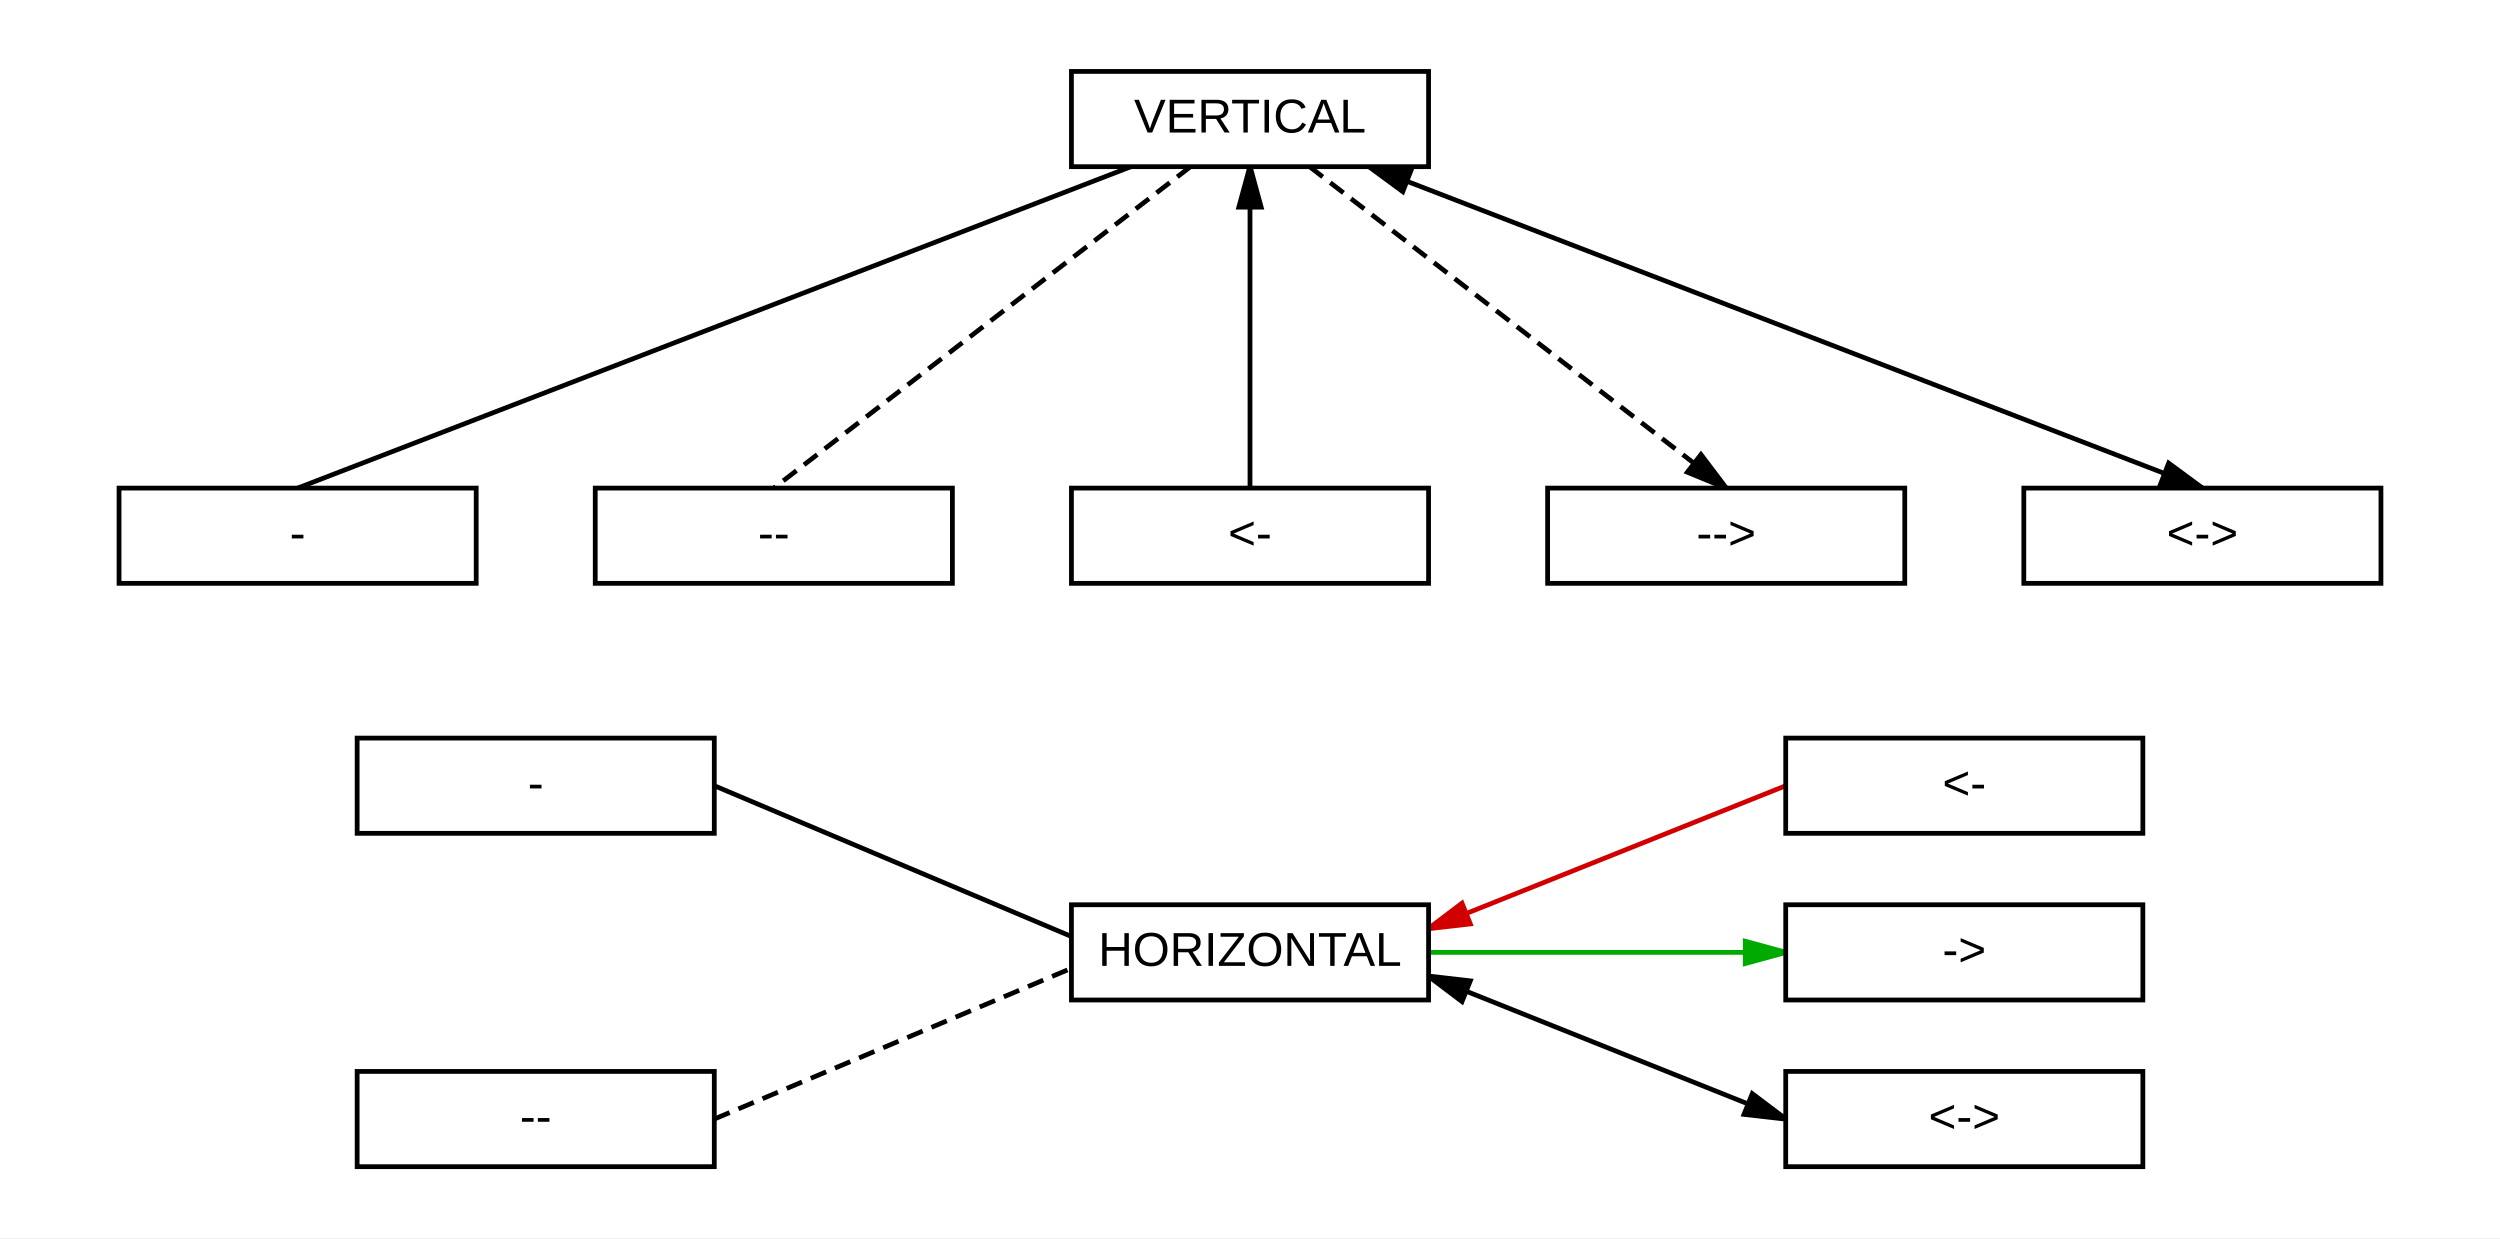
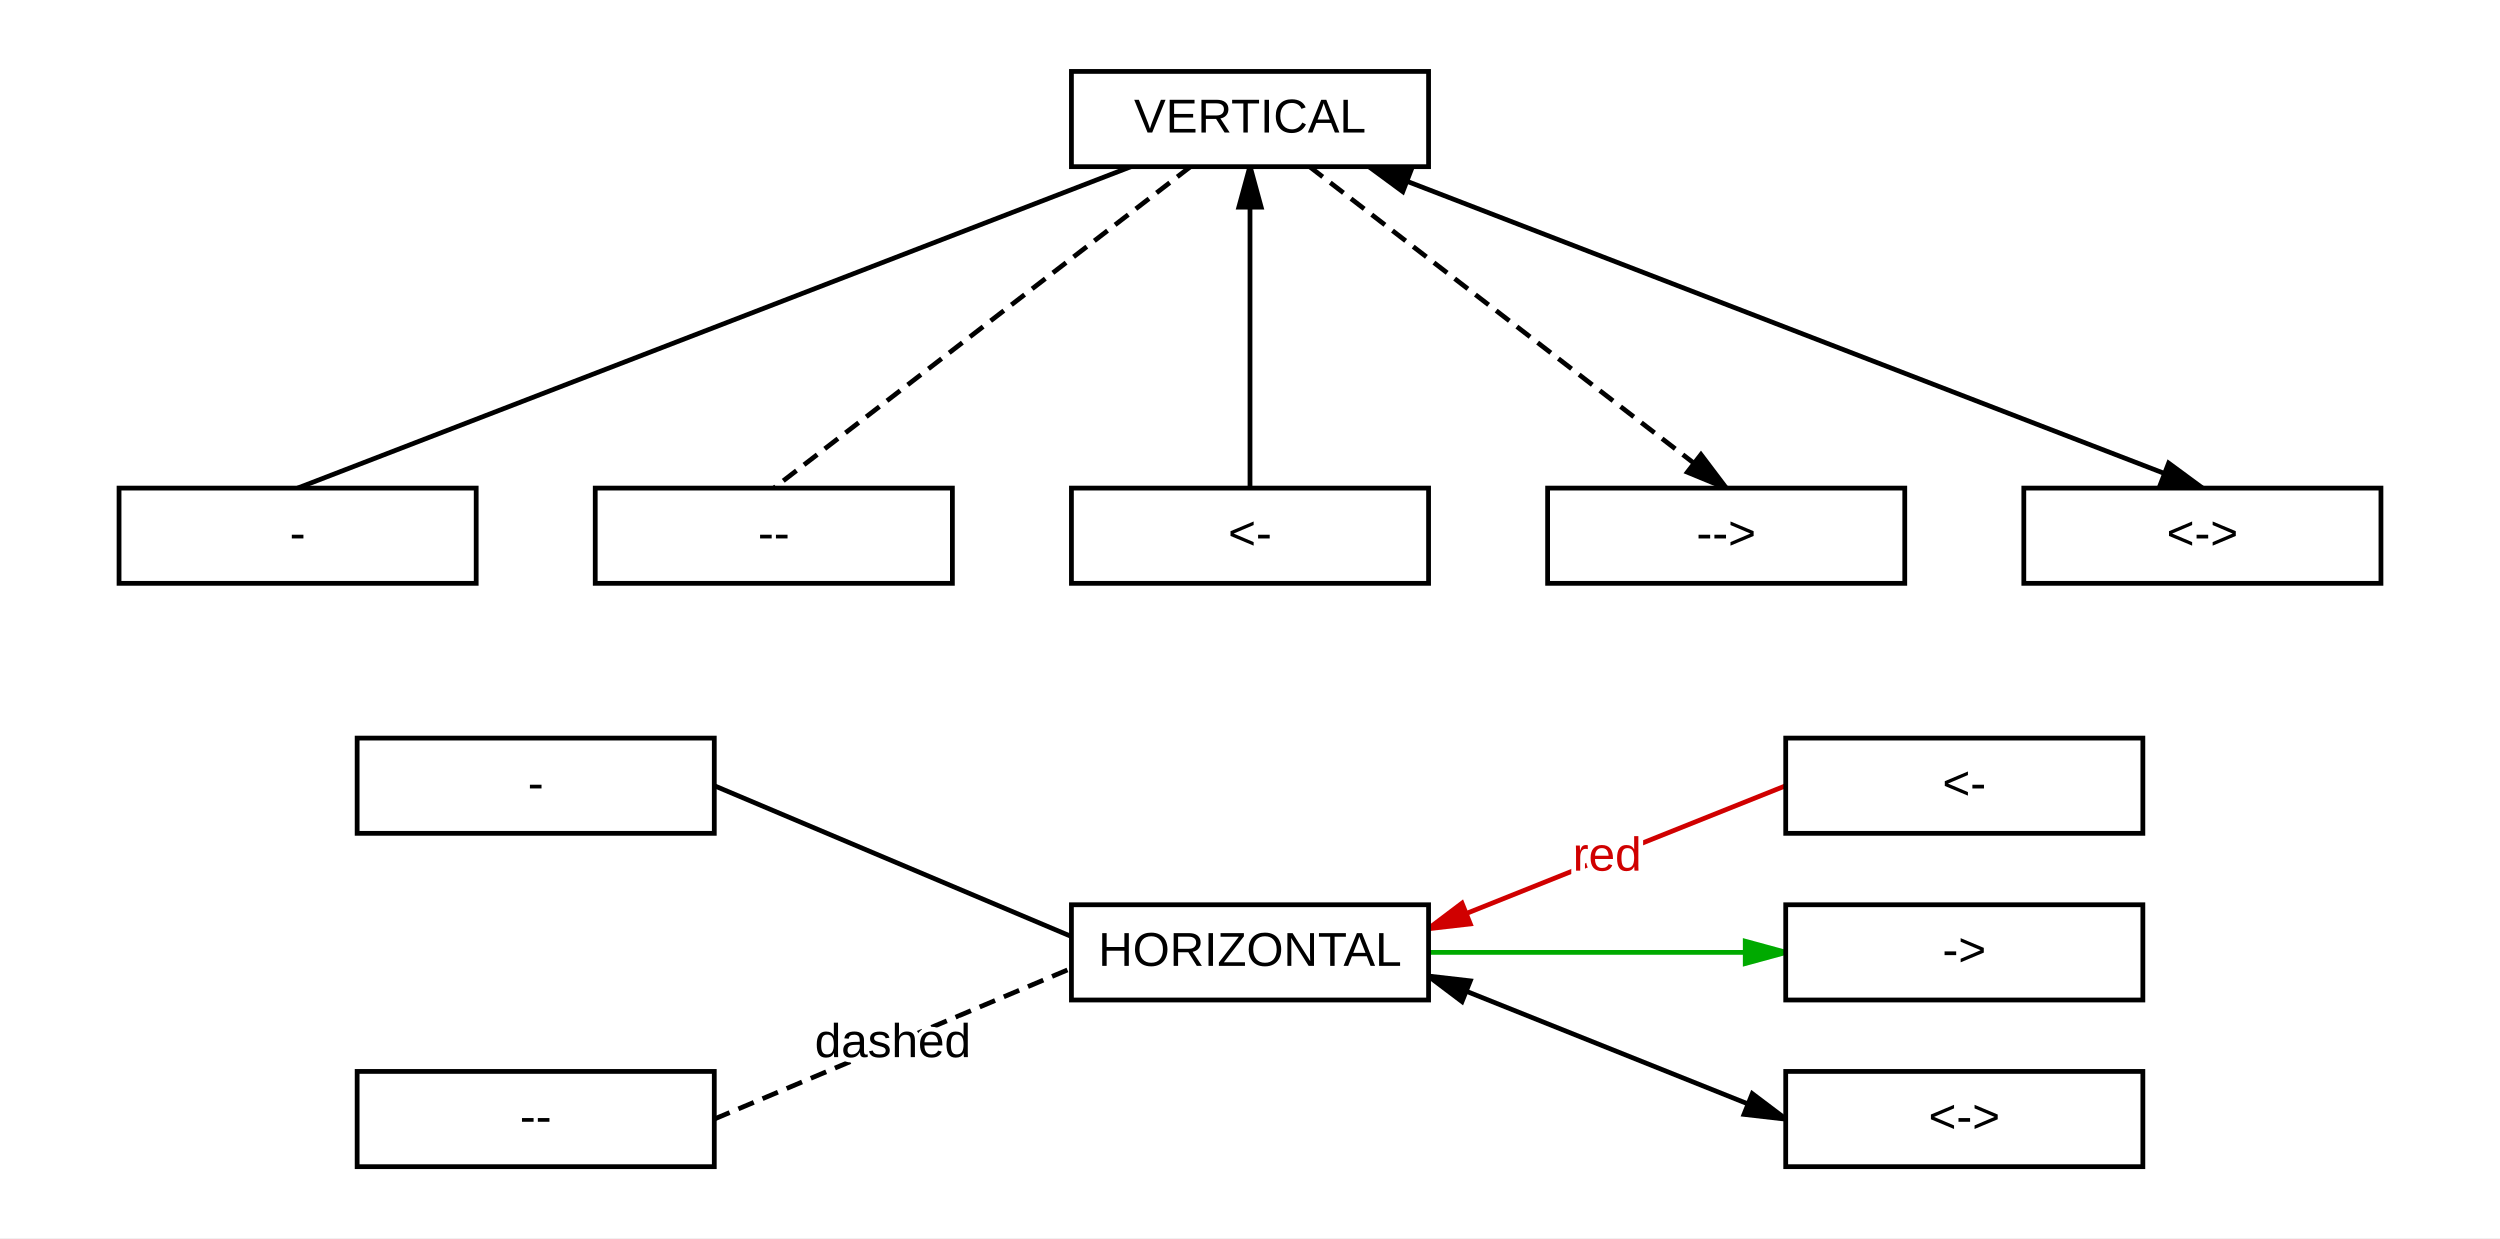
<svg xmlns="http://www.w3.org/2000/svg" width="1050.0" height="520.0" viewBox="-125.0 -50.0 1050.0 520.0">
  <defs>
    <marker markerWidth="11" markerHeight="10" viewBox="-9 -5 11 10" orient="auto-start-reverse" id="d0">
      <path d="M-9,3 L-9,-3 L2,0 Z" fill="black" />
    </marker>
    <marker markerWidth="11" markerHeight="10" viewBox="-9 -5 11 10" orient="auto-start-reverse" id="d1">
      <path d="M-9,3 L-9,-3 L2,0 Z" fill="black" />
    </marker>
    <marker markerWidth="11" markerHeight="10" viewBox="-9 -5 11 10" orient="auto-start-reverse" id="d2">
      <path d="M-9,3 L-9,-3 L2,0 Z" fill="black" />
    </marker>
    <marker markerWidth="11" markerHeight="10" viewBox="-9 -5 11 10" orient="auto-start-reverse" id="d3">
      <path d="M-9,3 L-9,-3 L2,0 Z" fill="#d00000" />
    </marker>
    <marker markerWidth="11" markerHeight="10" viewBox="-9 -5 11 10" orient="auto-start-reverse" id="d4">
      <path d="M-9,3 L-9,-3 L2,0 Z" fill="#00aa00" />
    </marker>
    <marker markerWidth="11" markerHeight="10" viewBox="-9 -5 11 10" orient="auto-start-reverse" id="d5">
      <path d="M-9,3 L-9,-3 L2,0 Z" fill="black" />
    </marker>
  </defs>
  <rect x="-125.0" y="-50.0" width="1050.0" height="520.0" fill="white" stroke="none" />
  <path d="M350.0,20.0 L0.0,155.0" stroke="black" stroke-width="2" fill="none" />
  <text x="175.0" y="87.5" font-size="20" text-anchor="middle" dominant-baseline="middle" font-family="Arial" fill="white" stroke="white" stroke-width="4" />
-   <text x="175.0" y="87.5" font-size="20" text-anchor="middle" dominant-baseline="middle" font-family="Arial" />
+   <text x="175.0" y="87.5" font-size="20" text-anchor="middle" dominant-baseline="middle" font-family="Arial" fill="black" />
  <path d="M375.0,20.0 L200.0,155.0" stroke="black" stroke-width="2" stroke-dasharray="7,4" fill="none" />
  <text x="287.5" y="87.5" font-size="20" text-anchor="middle" dominant-baseline="middle" font-family="Arial" fill="white" stroke="white" stroke-width="4" />
-   <text x="287.5" y="87.5" font-size="20" text-anchor="middle" dominant-baseline="middle" font-family="Arial" />
+   <text x="287.5" y="87.5" font-size="20" text-anchor="middle" dominant-baseline="middle" font-family="Arial" fill="black" />
  <path d="M400.0,20.0 L400.0,155.0" stroke="black" stroke-width="2" fill="none" marker-start="url(#d0)" />
  <text x="400.0" y="87.5" font-size="20" text-anchor="middle" dominant-baseline="middle" font-family="Arial" fill="white" stroke="white" stroke-width="4" />
-   <text x="400.0" y="87.5" font-size="20" text-anchor="middle" dominant-baseline="middle" font-family="Arial" />
+   <text x="400.0" y="87.5" font-size="20" text-anchor="middle" dominant-baseline="middle" font-family="Arial" fill="black" />
  <path d="M425.0,20.0 L600.0,155.0" stroke="black" stroke-width="2" stroke-dasharray="7,4" fill="none" marker-end="url(#d1)" />
  <text x="512.5" y="87.5" font-size="20" text-anchor="middle" dominant-baseline="middle" font-family="Arial" fill="white" stroke="white" stroke-width="4" />
-   <text x="512.5" y="87.5" font-size="20" text-anchor="middle" dominant-baseline="middle" font-family="Arial" />
+   <text x="512.5" y="87.5" font-size="20" text-anchor="middle" dominant-baseline="middle" font-family="Arial" fill="black" />
  <path d="M450.0,20.0 L800.0,155.0" stroke="black" stroke-width="2" fill="none" marker-start="url(#d2)" marker-end="url(#d2)" />
  <text x="625.0" y="87.5" font-size="20" text-anchor="middle" dominant-baseline="middle" font-family="Arial" fill="white" stroke="white" stroke-width="4" />
-   <text x="625.0" y="87.5" font-size="20" text-anchor="middle" dominant-baseline="middle" font-family="Arial" />
+   <text x="625.0" y="87.5" font-size="20" text-anchor="middle" dominant-baseline="middle" font-family="Arial" fill="black" />
  <path d="M175.0,280.0 L325.0,343.333" stroke="black" stroke-width="2" fill="none" />
  <text x="250.0" y="311.667" font-size="20" text-anchor="middle" dominant-baseline="middle" font-family="Arial" fill="white" stroke="white" stroke-width="4" />
-   <text x="250.0" y="311.667" font-size="20" text-anchor="middle" dominant-baseline="middle" font-family="Arial" />
+   <text x="250.0" y="311.667" font-size="20" text-anchor="middle" dominant-baseline="middle" font-family="Arial" fill="black" />
  <path d="M175.0,420.0 L325.0,356.667" stroke="black" stroke-width="2" stroke-dasharray="7,4" fill="none" />
-   <text x="250.0" y="388.333" font-size="20" text-anchor="middle" dominant-baseline="middle" font-family="Arial" fill="white" stroke="white" stroke-width="4" />
-   <text x="250.0" y="388.333" font-size="20" text-anchor="middle" dominant-baseline="middle" font-family="Arial" />
+   <text x="250.0" y="388.333" font-size="20" text-anchor="middle" dominant-baseline="middle" font-family="Arial" fill="white" stroke="white" stroke-width="4">dashed</text>
+   <text x="250.0" y="388.333" font-size="20" text-anchor="middle" dominant-baseline="middle" font-family="Arial" fill="black">dashed</text>
  <path d="M475.0,340.0 L625.0,280.0" stroke="#d00000" stroke-width="2" fill="none" marker-start="url(#d3)" />
-   <text x="550.0" y="310.0" font-size="20" text-anchor="middle" dominant-baseline="middle" font-family="Arial" fill="white" stroke="white" stroke-width="4" />
-   <text x="550.0" y="310.0" font-size="20" text-anchor="middle" dominant-baseline="middle" font-family="Arial" />
+   <text x="550.0" y="310.0" font-size="20" text-anchor="middle" dominant-baseline="middle" font-family="Arial" fill="white" stroke="white" stroke-width="4">red</text>
+   <text x="550.0" y="310.0" font-size="20" text-anchor="middle" dominant-baseline="middle" font-family="Arial" fill="#d00000">red</text>
  <path d="M475.0,350.0 L625.0,350.0" stroke="#00aa00" stroke-width="2" fill="none" marker-end="url(#d4)" />
  <text x="550.0" y="350.0" font-size="20" text-anchor="middle" dominant-baseline="middle" font-family="Arial" fill="white" stroke="white" stroke-width="4" />
-   <text x="550.0" y="350.0" font-size="20" text-anchor="middle" dominant-baseline="middle" font-family="Arial" />
+   <text x="550.0" y="350.0" font-size="20" text-anchor="middle" dominant-baseline="middle" font-family="Arial" fill="#00aa00" />
  <path d="M475.0,360.0 L625.0,420.0" stroke="black" stroke-width="2" fill="none" marker-start="url(#d5)" marker-end="url(#d5)" />
  <text x="550.0" y="390.0" font-size="20" text-anchor="middle" dominant-baseline="middle" font-family="Arial" fill="white" stroke="white" stroke-width="4" />
-   <text x="550.0" y="390.0" font-size="20" text-anchor="middle" dominant-baseline="middle" font-family="Arial" />
+   <text x="550.0" y="390.0" font-size="20" text-anchor="middle" dominant-baseline="middle" font-family="Arial" fill="black" />
  <rect x="325.0" y="-20.0" width="150.0" height="40.0" fill="white" stroke="black" stroke-width="2" rx="0" />
  <text x="400" y="0" font-size="20" text-anchor="middle" dominant-baseline="middle" font-family="Arial">VERTICAL</text>
  <rect x="325.0" y="330.0" width="150.0" height="40.0" fill="white" stroke="black" stroke-width="2" rx="0" />
  <text x="400" y="350" font-size="20" text-anchor="middle" dominant-baseline="middle" font-family="Arial">HORIZONTAL</text>
  <rect x="-75.0" y="155.0" width="150.0" height="40.0" fill="white" stroke="black" stroke-width="2" rx="0" />
  <text x="0" y="175.0" font-size="20" text-anchor="middle" dominant-baseline="middle" font-family="Arial">-</text>
  <rect x="125.0" y="155.0" width="150.0" height="40.0" fill="white" stroke="black" stroke-width="2" rx="0" />
  <text x="200" y="175.0" font-size="20" text-anchor="middle" dominant-baseline="middle" font-family="Arial">--</text>
  <rect x="325.0" y="155.0" width="150.0" height="40.0" fill="white" stroke="black" stroke-width="2" rx="0" />
  <text x="400" y="175.0" font-size="20" text-anchor="middle" dominant-baseline="middle" font-family="Arial">&lt;-</text>
  <rect x="525.0" y="155.0" width="150.0" height="40.0" fill="white" stroke="black" stroke-width="2" rx="0" />
  <text x="600" y="175.0" font-size="20" text-anchor="middle" dominant-baseline="middle" font-family="Arial">--&gt;</text>
  <rect x="725.0" y="155.0" width="150.0" height="40.0" fill="white" stroke="black" stroke-width="2" rx="0" />
  <text x="800" y="175.0" font-size="20" text-anchor="middle" dominant-baseline="middle" font-family="Arial">&lt;-&gt;</text>
  <rect x="25.0" y="260.0" width="150.0" height="40.0" fill="white" stroke="black" stroke-width="2" rx="0" />
  <text x="100.0" y="280" font-size="20" text-anchor="middle" dominant-baseline="middle" font-family="Arial">-</text>
  <rect x="25.0" y="400.0" width="150.0" height="40.0" fill="white" stroke="black" stroke-width="2" rx="0" />
  <text x="100.0" y="420" font-size="20" text-anchor="middle" dominant-baseline="middle" font-family="Arial">--</text>
  <rect x="625.0" y="260.0" width="150.0" height="40.0" fill="white" stroke="black" stroke-width="2" rx="0" />
  <text x="700.0" y="280" font-size="20" text-anchor="middle" dominant-baseline="middle" font-family="Arial">&lt;-</text>
  <rect x="625.0" y="330.0" width="150.0" height="40.0" fill="white" stroke="black" stroke-width="2" rx="0" />
  <text x="700.0" y="350" font-size="20" text-anchor="middle" dominant-baseline="middle" font-family="Arial">-&gt;</text>
  <rect x="625.0" y="400.0" width="150.0" height="40.0" fill="white" stroke="black" stroke-width="2" rx="0" />
  <text x="700.0" y="420" font-size="20" text-anchor="middle" dominant-baseline="middle" font-family="Arial">&lt;-&gt;</text>
</svg>
